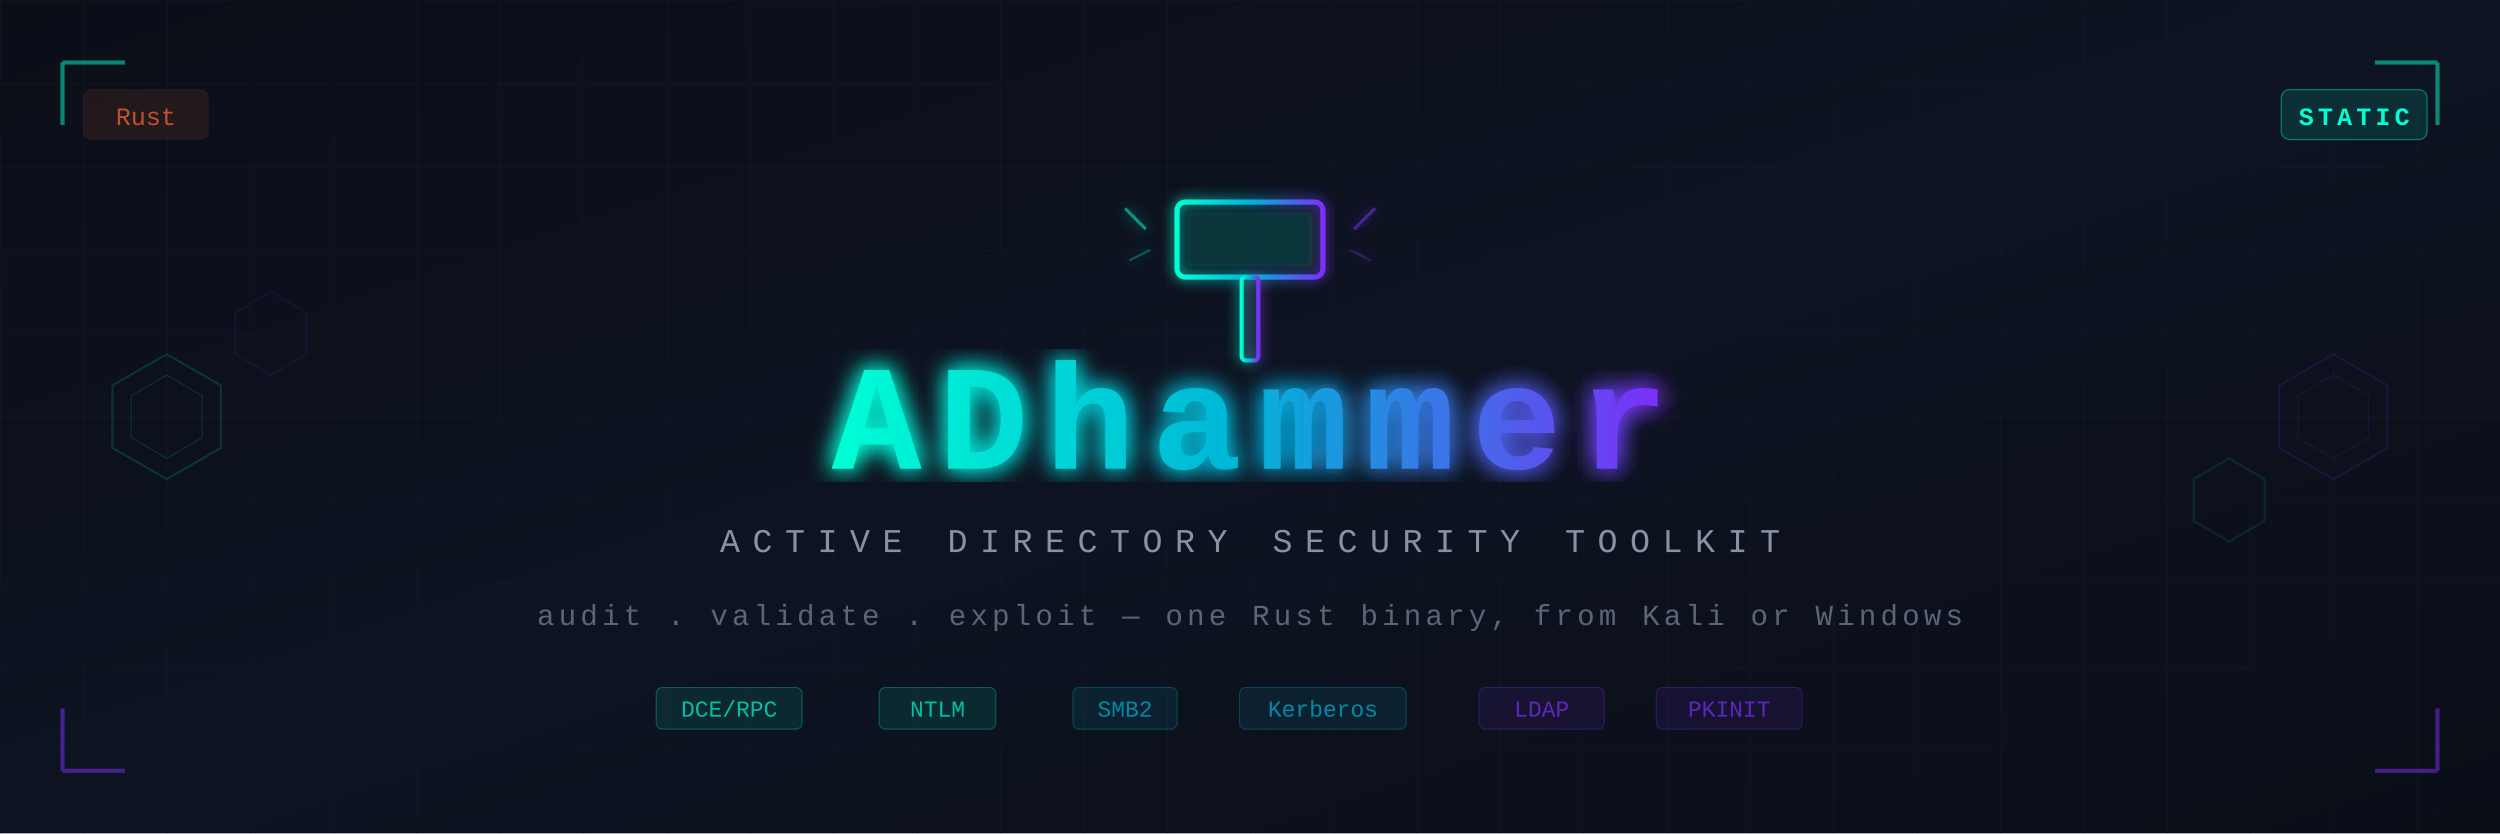
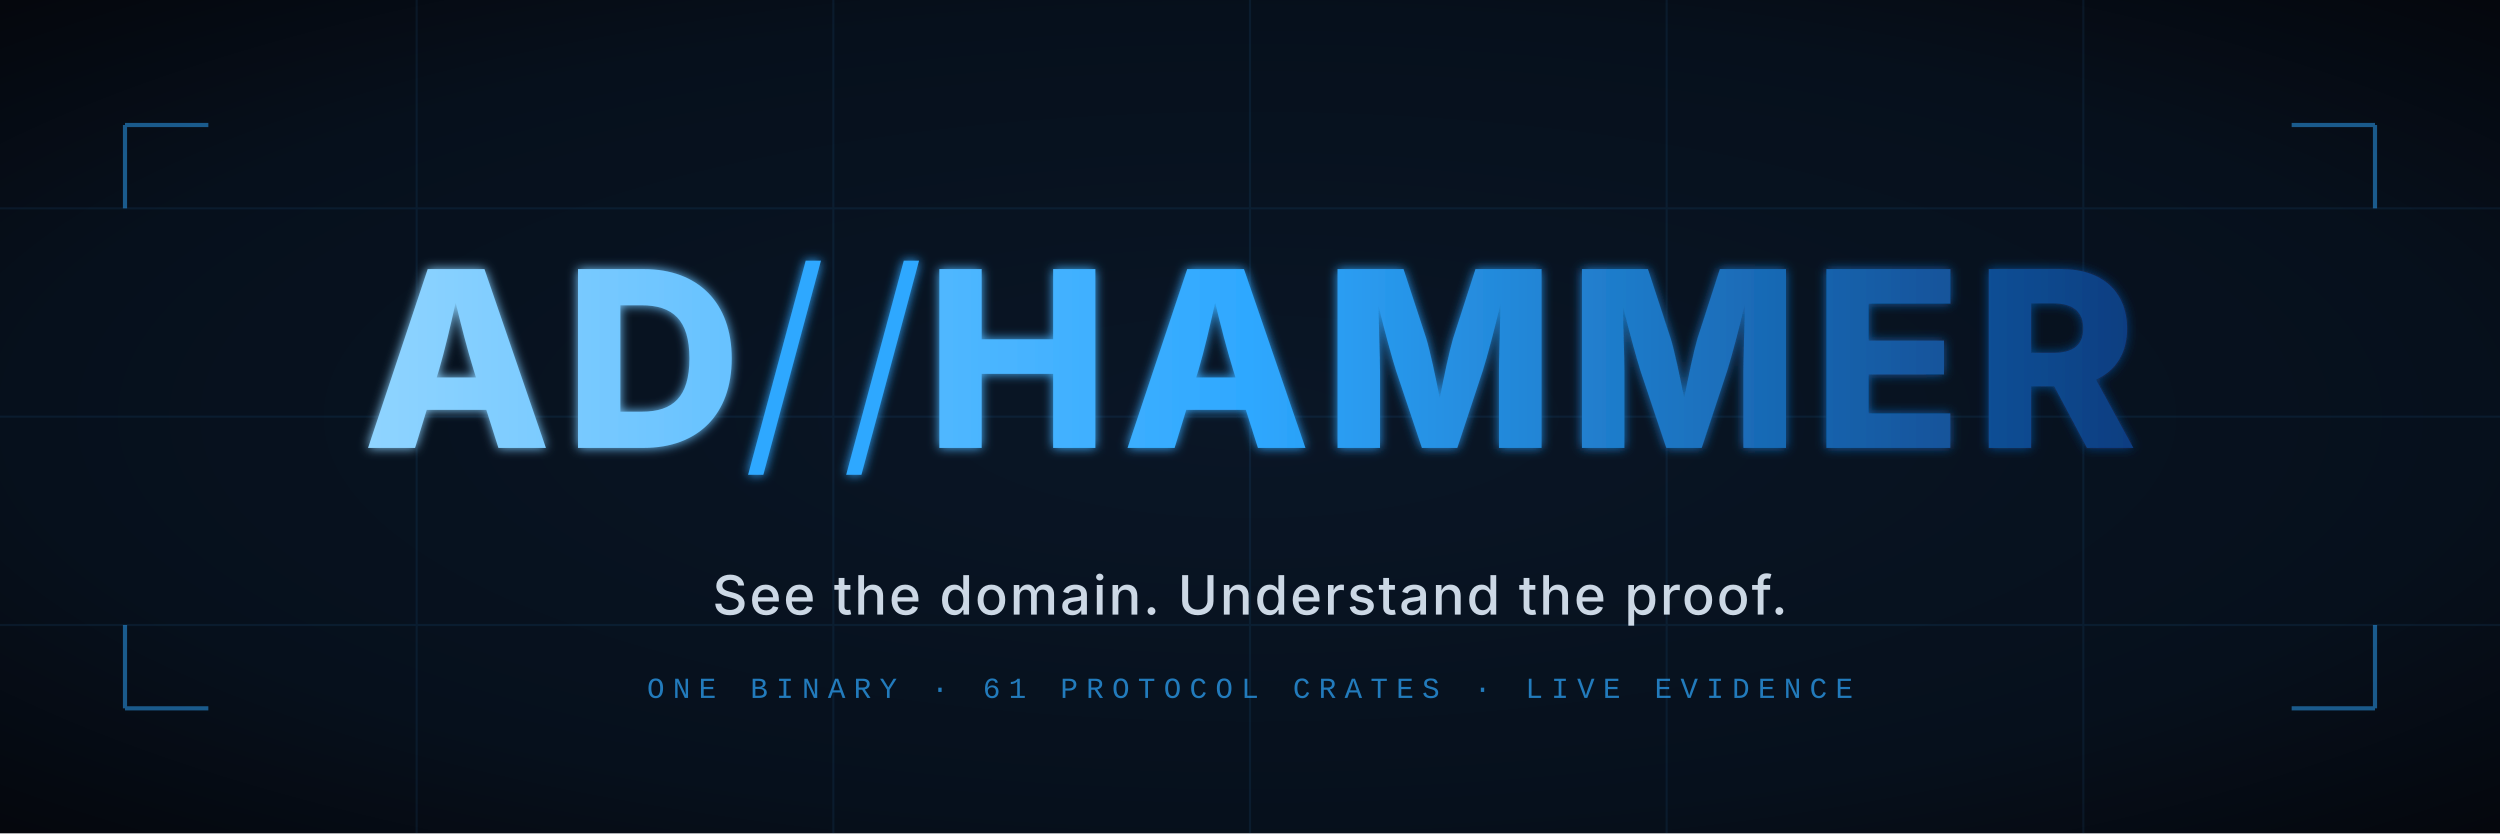
<svg xmlns="http://www.w3.org/2000/svg" viewBox="0 0 1200 400" width="1200" height="400">
  <defs>
-     <linearGradient id="bg" x1="0%" y1="0%" x2="100%" y2="100%">
-       <stop offset="0%" style="stop-color:#0a0e17" />
-       <stop offset="50%" style="stop-color:#0d1321" />
-       <stop offset="100%" style="stop-color:#0a0e17" />
+     <radialGradient id="bnr-bg" cx="50%" cy="50%" r="70%">
+       <stop offset="0%" style="stop-color:#0a1626" />
+       <stop offset="70%" style="stop-color:#06101c" />
+       <stop offset="100%" style="stop-color:#05070d" />
+     </radialGradient>
+     <linearGradient id="bnr-accent" x1="0%" y1="0%" x2="100%" y2="0%">
+       <stop offset="0%" style="stop-color:#8fd4ff" />
+       <stop offset="50%" style="stop-color:#2ea8ff" />
+       <stop offset="100%" style="stop-color:#0a3d80" />
    </linearGradient>
-     <linearGradient id="glow" x1="0%" y1="0%" x2="100%" y2="0%">
-       <stop offset="0%" style="stop-color:#00ffd5" />
-       <stop offset="50%" style="stop-color:#00b4d8" />
-       <stop offset="100%" style="stop-color:#7b2ff7" />
+     <linearGradient id="bnr-sep" x1="0%" y1="0%" x2="0%" y2="100%">
+       <stop offset="0%" style="stop-color:#2ea8ff;stop-opacity:0.15" />
+       <stop offset="50%" style="stop-color:#2ea8ff;stop-opacity:0.7" />
+       <stop offset="100%" style="stop-color:#2ea8ff;stop-opacity:0.15" />
    </linearGradient>
-     <linearGradient id="line-grad" x1="0%" y1="0%" x2="100%" y2="0%">
-       <stop offset="0%" style="stop-color:#00ffd5;stop-opacity:0" />
-       <stop offset="50%" style="stop-color:#00ffd5;stop-opacity:0.6" />
-       <stop offset="100%" style="stop-color:#00ffd5;stop-opacity:0" />
-     </linearGradient>
-     <linearGradient id="line-grad2" x1="0%" y1="0%" x2="100%" y2="0%">
-       <stop offset="0%" style="stop-color:#7b2ff7;stop-opacity:0" />
-       <stop offset="50%" style="stop-color:#7b2ff7;stop-opacity:0.4" />
-       <stop offset="100%" style="stop-color:#7b2ff7;stop-opacity:0" />
-     </linearGradient>
-     <filter id="glow-filter">
-       <feGaussianBlur stdDeviation="3" result="blur" />
+     <filter id="bnr-glow">
+       <feGaussianBlur stdDeviation="2.5" result="blur" />
      <feMerge>
        <feMergeNode in="blur" />
        <feMergeNode in="SourceGraphic" />
      </feMerge>
    </filter>
-     <filter id="glow-strong">
-       <feGaussianBlur stdDeviation="6" result="blur" />
-       <feMerge>
-         <feMergeNode in="blur" />
-         <feMergeNode in="blur" />
-         <feMergeNode in="SourceGraphic" />
-       </feMerge>
-     </filter>
-     <pattern id="grid" width="40" height="40" patternUnits="userSpaceOnUse">
-       <path d="M 40 0 L 0 0 0 40" fill="none" stroke="#1a2332" stroke-width="0.5" />
-     </pattern>
-     <pattern id="dots" width="20" height="20" patternUnits="userSpaceOnUse">
-       <circle cx="10" cy="10" r="0.5" fill="#1a2332" />
-     </pattern>
  </defs>
-   <rect width="1200" height="400" fill="url(#bg)" />
-   <rect width="1200" height="400" fill="url(#grid)" opacity="0.5" />
-   <rect width="1200" height="400" fill="url(#dots)" opacity="0.3" />
-   <line x1="0" y1="80" x2="1200" y2="80" stroke="url(#line-grad)" stroke-width="1" opacity="0.3" />
-   <line x1="0" y1="320" x2="1200" y2="320" stroke="url(#line-grad)" stroke-width="1" opacity="0.3" />
-   <line x1="0" y1="200" x2="200" y2="200" stroke="url(#line-grad2)" stroke-width="1" opacity="0.2" />
-   <line x1="1000" y1="200" x2="1200" y2="200" stroke="url(#line-grad2)" stroke-width="1" opacity="0.2" />
-   <path d="M 30 30 L 30 60 M 30 30 L 60 30" stroke="#00ffd5" stroke-width="2" fill="none" opacity="0.5" />
-   <path d="M 1170 30 L 1170 60 M 1170 30 L 1140 30" stroke="#00ffd5" stroke-width="2" fill="none" opacity="0.5" />
-   <path d="M 30 370 L 30 340 M 30 370 L 60 370" stroke="#7b2ff7" stroke-width="2" fill="none" opacity="0.5" />
-   <path d="M 1170 370 L 1170 340 M 1170 370 L 1140 370" stroke="#7b2ff7" stroke-width="2" fill="none" opacity="0.5" />
-   <g transform="translate(80, 200)" opacity="0.15">
-     <polygon points="0,-30 26,-15 26,15 0,30 -26,15 -26,-15" fill="none" stroke="#00ffd5" stroke-width="1" />
-     <polygon points="0,-20 17,-10 17,10 0,20 -17,10 -17,-10" fill="none" stroke="#00ffd5" stroke-width="0.5" />
+   <rect width="1200" height="400" fill="url(#bnr-bg)" />
+   <g opacity="0.08" stroke="#2ea8ff" stroke-width="1" fill="none">
+     <path d="M 0 100 L 1200 100 M 0 200 L 1200 200 M 0 300 L 1200 300" />
+     <path d="M 200 0 L 200 400 M 400 0 L 400 400 M 600 0 L 600 400 M 800 0 L 800 400 M 1000 0 L 1000 400" />
  </g>
-   <g transform="translate(130, 160)" opacity="0.1">
-     <polygon points="0,-20 17,-10 17,10 0,20 -17,10 -17,-10" fill="none" stroke="#7b2ff7" stroke-width="1" />
+   <g stroke="#2ea8ff" stroke-width="2" fill="none" opacity="0.5">
+     <path d="M 60 60 L 60 100 M 60 60 L 100 60" />
+     <path d="M 60 340 L 60 300 M 60 340 L 100 340" />
  </g>
-   <g transform="translate(1120, 200)" opacity="0.15">
-     <polygon points="0,-30 26,-15 26,15 0,30 -26,15 -26,-15" fill="none" stroke="#7b2ff7" stroke-width="1" />
-     <polygon points="0,-20 17,-10 17,10 0,20 -17,10 -17,-10" fill="none" stroke="#7b2ff7" stroke-width="0.5" />
+   <g stroke="#2ea8ff" stroke-width="2" fill="none" opacity="0.5">
+     <path d="M 1140 60 L 1140 100 M 1140 60 L 1100 60" />
+     <path d="M 1140 340 L 1140 300 M 1140 340 L 1100 340" />
  </g>
-   <g transform="translate(1070, 240)" opacity="0.1">
-     <polygon points="0,-20 17,-10 17,10 0,20 -17,10 -17,-10" fill="none" stroke="#00ffd5" stroke-width="1" />
+   <g filter="url(#bnr-glow)">
+     <text x="600" y="215" text-anchor="middle" font-family="Manrope, 'Segoe UI', Inter, system-ui, sans-serif" font-weight="800" font-size="118" letter-spacing="6" fill="url(#bnr-accent)">AD<tspan fill="#2ea8ff" font-weight="300" opacity="0.55">//</tspan>HAMMER</text>
  </g>
-   <g transform="translate(600, 115)" filter="url(#glow-filter)">
-     <rect x="-35" y="-18" width="70" height="36" rx="4" fill="none" stroke="url(#glow)" stroke-width="2.5" />
-     <rect x="-30" y="-13" width="60" height="26" rx="2" fill="#00ffd5" opacity="0.08" />
-     <rect x="-4" y="18" width="8" height="40" rx="2" fill="none" stroke="url(#glow)" stroke-width="2" />
-     <line x1="-50" y1="-5" x2="-60" y2="-15" stroke="#00ffd5" stroke-width="1.5" opacity="0.5" />
-     <line x1="-48" y1="5" x2="-58" y2="10" stroke="#00ffd5" stroke-width="1" opacity="0.3" />
-     <line x1="50" y1="-5" x2="60" y2="-15" stroke="#7b2ff7" stroke-width="1.5" opacity="0.5" />
-     <line x1="48" y1="5" x2="58" y2="10" stroke="#7b2ff7" stroke-width="1" opacity="0.3" />
-   </g>
-   <text x="600" y="225" text-anchor="middle" font-family="'Courier New', 'Fira Code', monospace" font-size="72" font-weight="bold" fill="url(#glow)" filter="url(#glow-strong)" letter-spacing="8">ADhammer</text>
-   <text x="600" y="265" text-anchor="middle" font-family="'Courier New', 'Fira Code', monospace" font-size="16" fill="#8892a4" letter-spacing="6">ACTIVE DIRECTORY SECURITY TOOLKIT</text>
-   <text x="600" y="300" text-anchor="middle" font-family="'Courier New', 'Fira Code', monospace" font-size="14" fill="#5a6577" letter-spacing="2">audit . validate . exploit — one Rust binary, from Kali or Windows</text>
-   <g transform="translate(600, 340)" font-family="'Courier New', monospace" font-size="11">
-     <g transform="translate(-250, 0)">
-       <rect x="-35" y="-10" width="70" height="20" rx="3" fill="#00ffd5" fill-opacity="0.1" stroke="#00ffd5" stroke-width="0.5" stroke-opacity="0.3" />
-       <text text-anchor="middle" y="4" fill="#00ffd5" opacity="0.7">DCE/RPC</text>
-     </g>
-     <g transform="translate(-150, 0)">
-       <rect x="-28" y="-10" width="56" height="20" rx="3" fill="#00ffd5" fill-opacity="0.1" stroke="#00ffd5" stroke-width="0.5" stroke-opacity="0.3" />
-       <text text-anchor="middle" y="4" fill="#00ffd5" opacity="0.7">NTLM</text>
-     </g>
-     <g transform="translate(-60, 0)">
-       <rect x="-25" y="-10" width="50" height="20" rx="3" fill="#00b4d8" fill-opacity="0.1" stroke="#00b4d8" stroke-width="0.5" stroke-opacity="0.3" />
-       <text text-anchor="middle" y="4" fill="#00b4d8" opacity="0.7">SMB2</text>
-     </g>
-     <g transform="translate(35, 0)">
-       <rect x="-40" y="-10" width="80" height="20" rx="3" fill="#00b4d8" fill-opacity="0.1" stroke="#00b4d8" stroke-width="0.5" stroke-opacity="0.3" />
-       <text text-anchor="middle" y="4" fill="#00b4d8" opacity="0.7">Kerberos</text>
-     </g>
-     <g transform="translate(140, 0)">
-       <rect x="-30" y="-10" width="60" height="20" rx="3" fill="#7b2ff7" fill-opacity="0.1" stroke="#7b2ff7" stroke-width="0.5" stroke-opacity="0.3" />
-       <text text-anchor="middle" y="4" fill="#7b2ff7" opacity="0.7">LDAP</text>
-     </g>
-     <g transform="translate(230, 0)">
-       <rect x="-35" y="-10" width="70" height="20" rx="3" fill="#7b2ff7" fill-opacity="0.1" stroke="#7b2ff7" stroke-width="0.5" stroke-opacity="0.3" />
-       <text text-anchor="middle" y="4" fill="#7b2ff7" opacity="0.7">PKINIT</text>
-     </g>
-   </g>
-   <g transform="translate(1130, 55)">
-     <rect x="-35" y="-12" width="70" height="24" rx="4" fill="#00ffd5" fill-opacity="0.12" stroke="#00ffd5" stroke-width="0.6" stroke-opacity="0.4" />
-     <text text-anchor="middle" y="5" font-family="'Courier New', monospace" font-size="12" fill="#00ffd5" font-weight="bold" letter-spacing="2">STATIC</text>
-   </g>
-   <g transform="translate(70, 55)">
-     <rect x="-30" y="-12" width="60" height="24" rx="4" fill="#ff6b35" opacity="0.1" stroke="#ff6b35" stroke-width="0.5" />
-     <text text-anchor="middle" y="5" font-family="'Courier New', monospace" font-size="12" fill="#ff6b35" opacity="0.7">Rust</text>
-   </g>
+   <line x1="380" y1="248" x2="820" y2="248" stroke="url(#bnr-sep)" stroke-width="1.5" />
+   <text x="600" y="295" text-anchor="middle" font-family="Manrope, 'Segoe UI', Inter, system-ui, sans-serif" font-weight="500" font-size="26" letter-spacing="1" fill="#e6f2ff" opacity="0.88">See the domain. Understand the proof.</text>
+   <text x="600" y="335" text-anchor="middle" font-family="'IBM Plex Mono', 'Courier New', ui-monospace, monospace" font-size="14" letter-spacing="4" fill="#2ea8ff" opacity="0.7">ONE BINARY · 61 PROTOCOL CRATES · LIVE EVIDENCE</text>
</svg>
